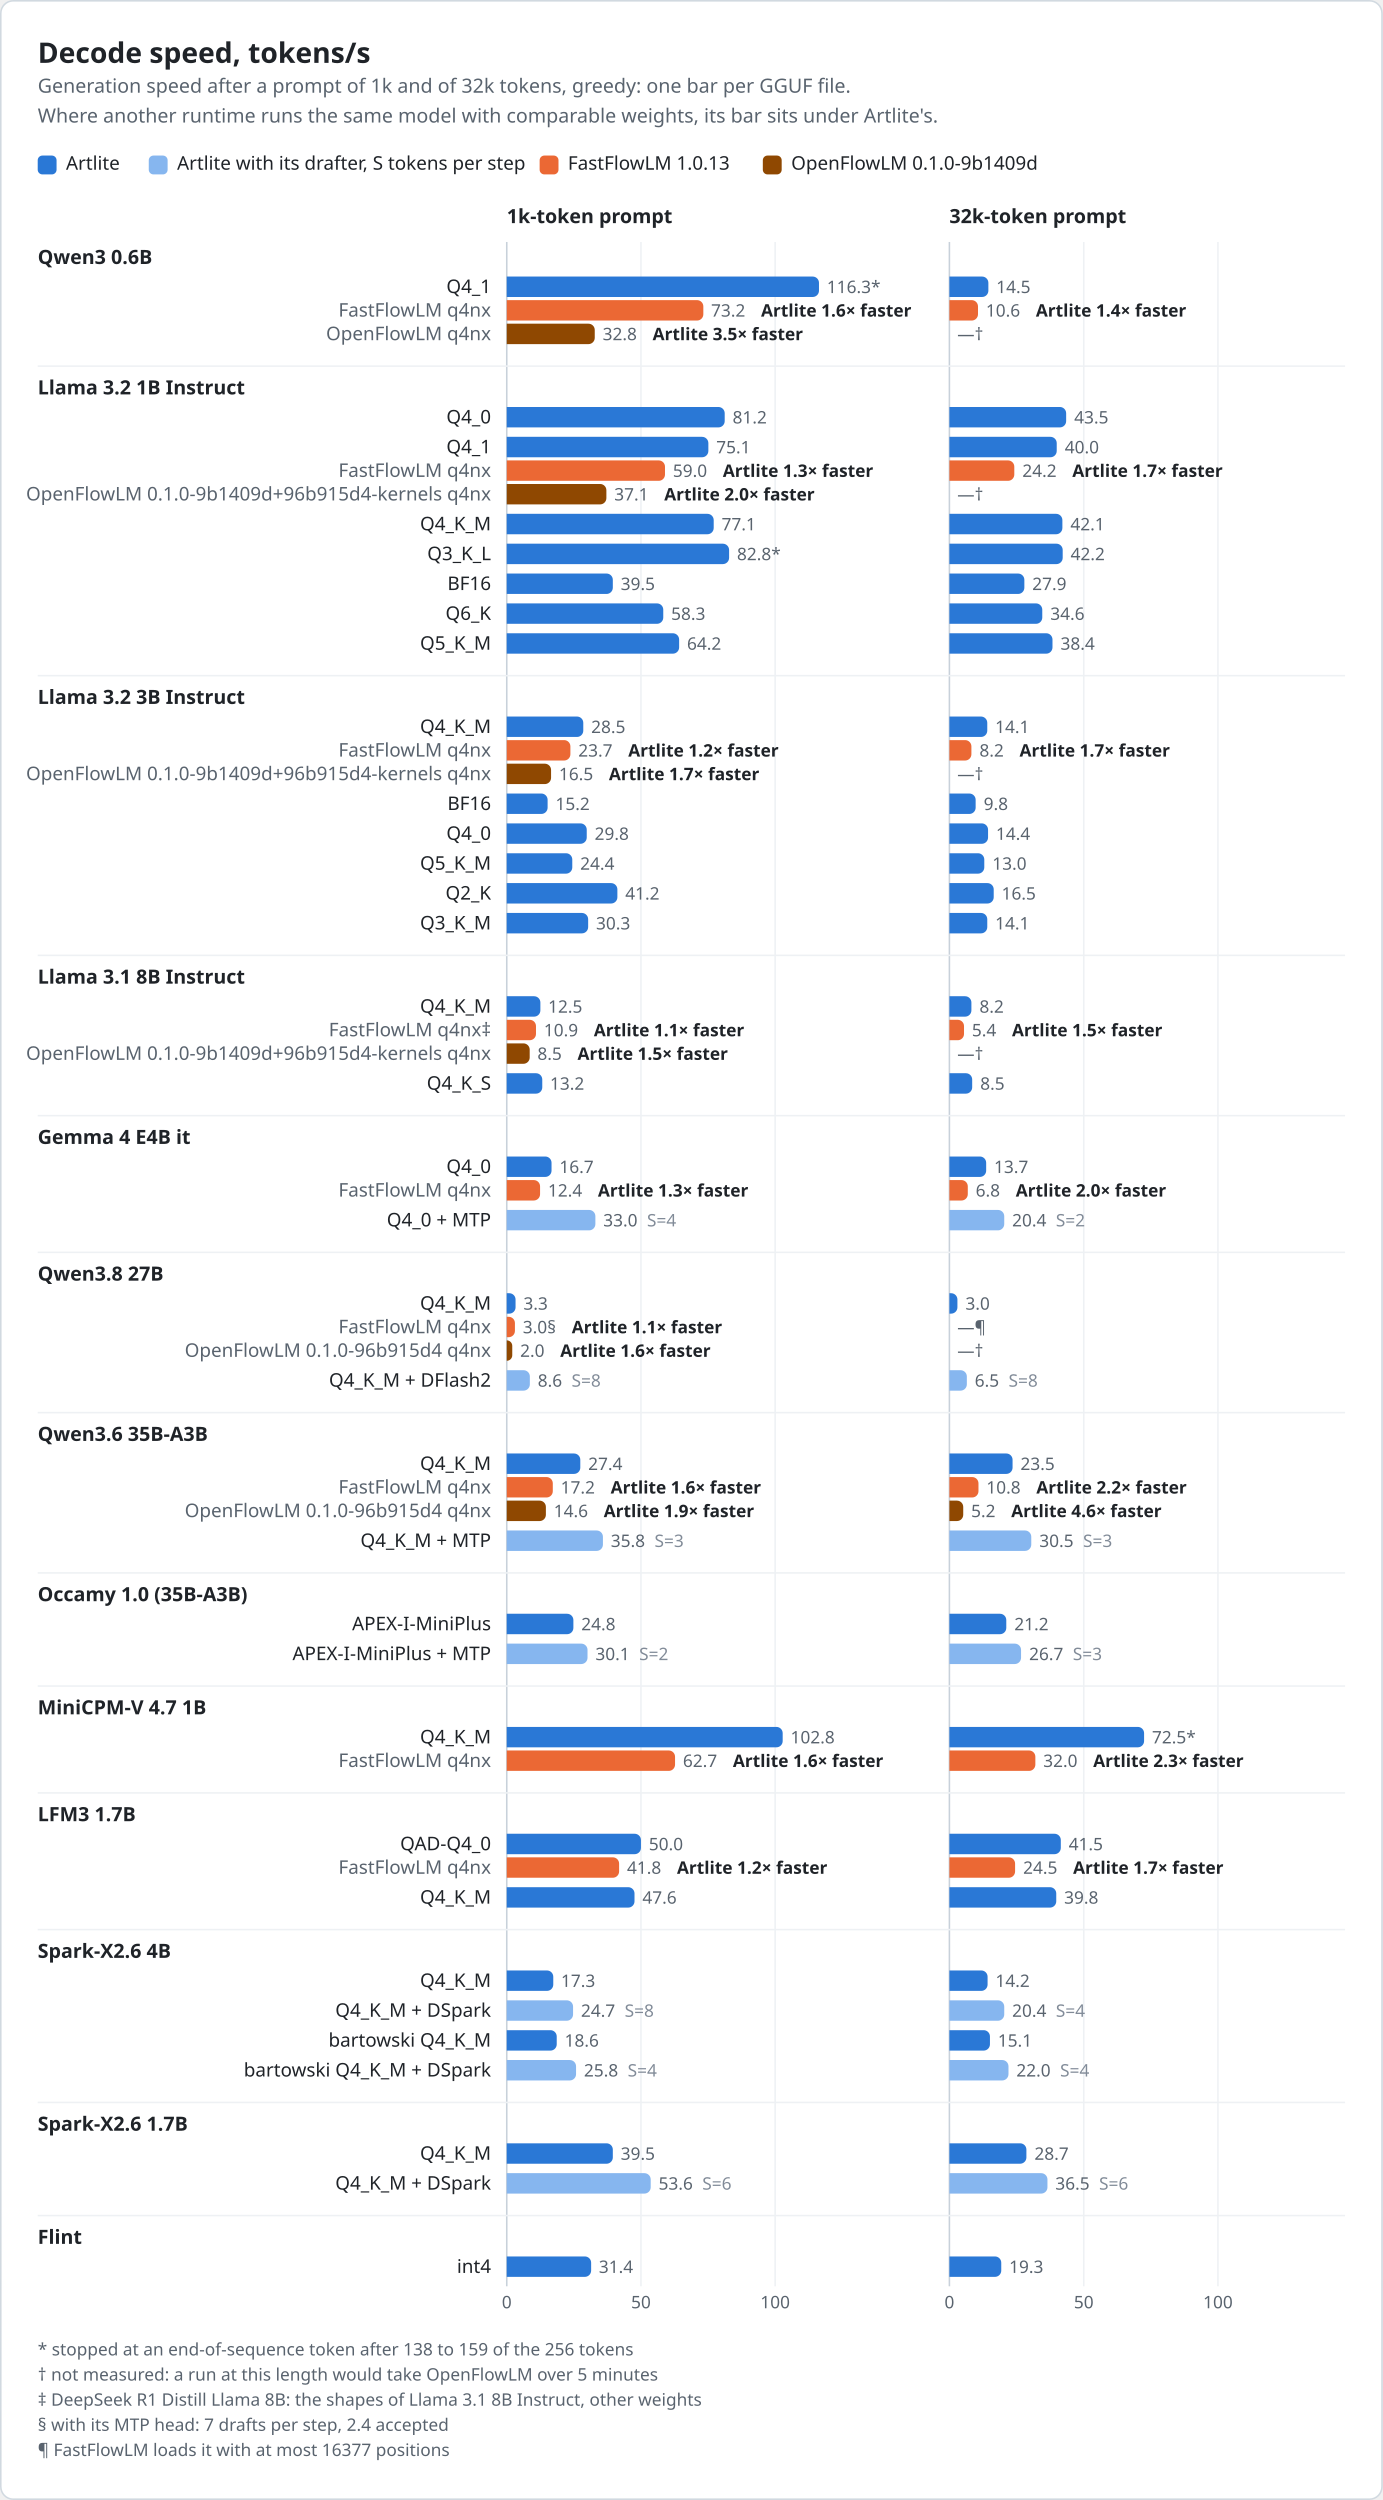
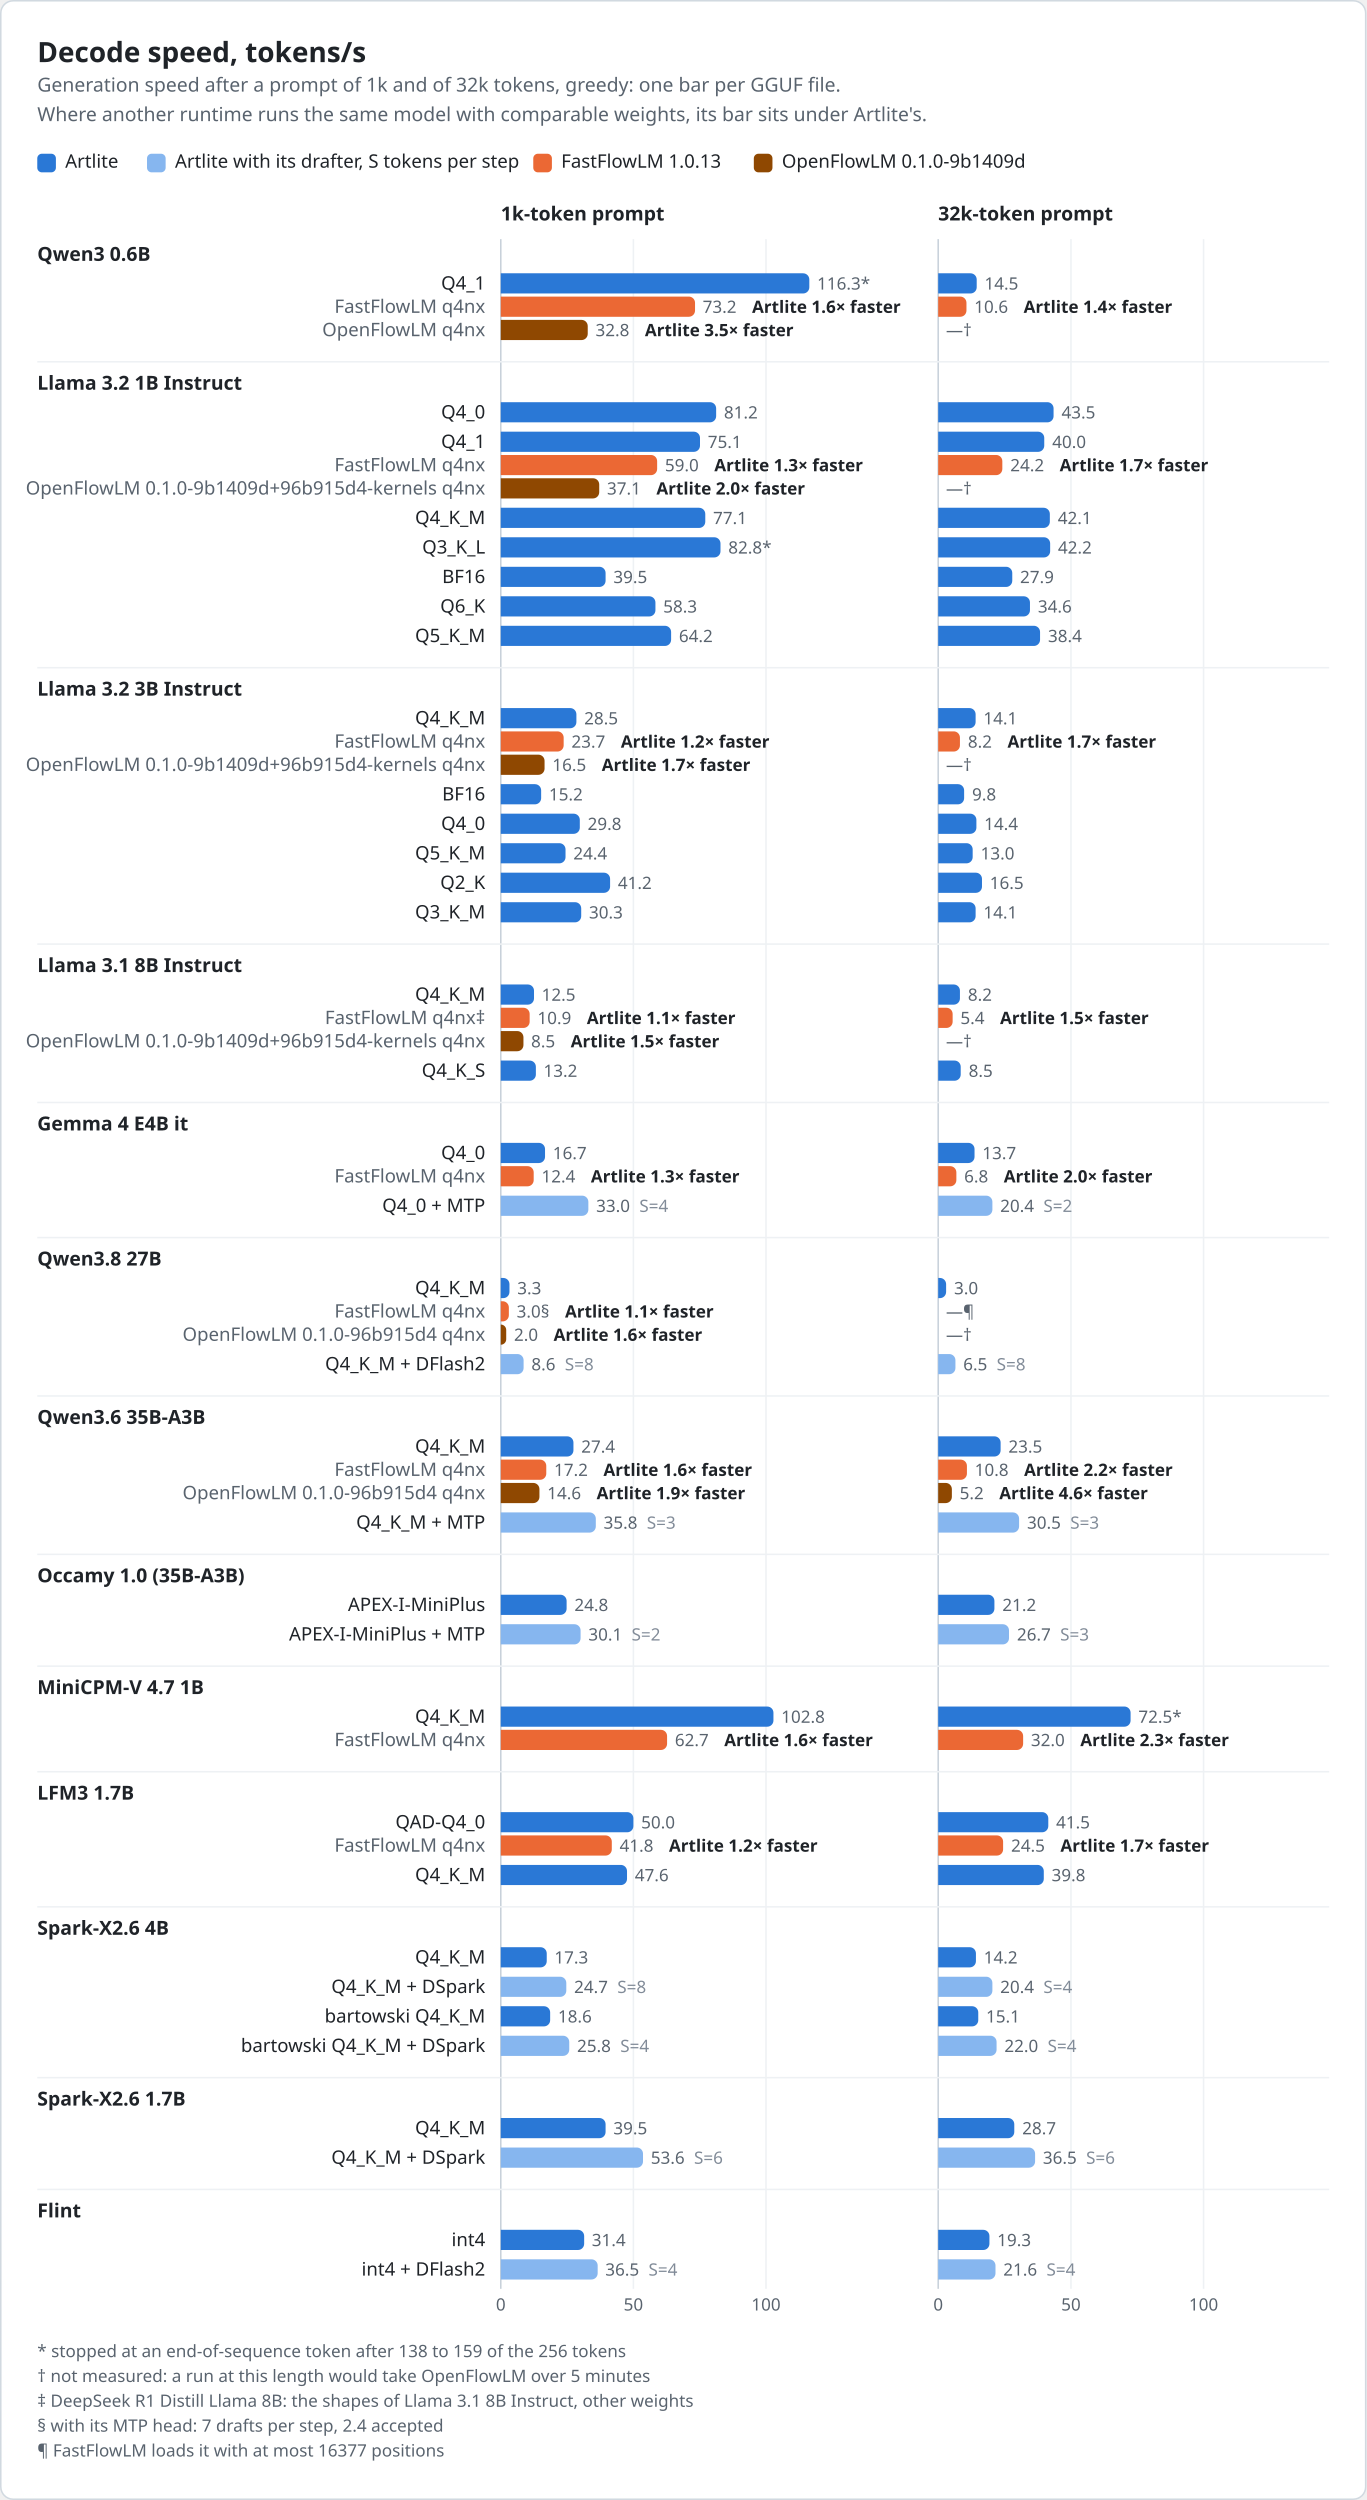
- <svg xmlns="http://www.w3.org/2000/svg" width="880" height="1591" viewBox="0 0 880 1591" role="img" aria-labelledby="t d">
+ <svg xmlns="http://www.w3.org/2000/svg" width="880" height="1610" viewBox="0 0 880 1610" role="img" aria-labelledby="t d">
  <style>text{font-family:-apple-system, BlinkMacSystemFont, "Segoe UI", "Noto Sans", Helvetica, Arial, sans-serif;font-size:11px;fill:#59636e;font-variant-numeric:tabular-nums}.title{font-size:18px;font-weight:600;fill:#1f2328}.sub{font-size:12.5px}.h{font-size:12.5px;font-weight:600;fill:#1f2328}.lbl{font-size:12px;fill:#1f2328}.lbl2{font-size:12px}.strong{font-weight:600;fill:#1f2328}.muted{fill:#818b98}.small{font-size:10px}.halo{paint-order:stroke;stroke:#ffffff;stroke-width:3px;stroke-linejoin:round}.grid{stroke:#eef1f4}.axis{stroke:#c8d1da}.guide{stroke:#d5dce3}.bracket{stroke:#59636e;fill:none}.ft{fill:#86b6ef}.detail{font-size:12px;font-weight:400;fill:#59636e}.tile{fill:#eef1f4;stroke:#59636e;stroke-width:1}.cut{stroke:#59636e;stroke-width:.75;fill:none}.f0{fill:#2a78d6}.l0{stroke:#2a78d6;stroke-width:2;fill:none;stroke-linejoin:round;stroke-linecap:round}.d0{fill:#2a78d6;stroke:#ffffff;stroke-width:1.5}.b0{fill:#2a78d6;fill-opacity:.16}.f1{fill:#eb6834}.l1{stroke:#eb6834;stroke-width:2;fill:none;stroke-linejoin:round;stroke-linecap:round}.d1{fill:#eb6834;stroke:#ffffff;stroke-width:1.5}.b1{fill:#eb6834;fill-opacity:.16}.f2{fill:#1baf7a}.l2{stroke:#1baf7a;stroke-width:2;fill:none;stroke-linejoin:round;stroke-linecap:round}.d2{fill:#1baf7a;stroke:#ffffff;stroke-width:1.5}.b2{fill:#1baf7a;fill-opacity:.16}.f3{fill:#8f4801}.l3{stroke:#8f4801;stroke-width:2;fill:none;stroke-linejoin:round;stroke-linecap:round}.d3{fill:#8f4801;stroke:#ffffff;stroke-width:1.5}.b3{fill:#8f4801;fill-opacity:.16}</style>
-   <rect x="0.5" y="0.5" width="879" height="1590" rx="8" fill="#ffffff" stroke="#d1d9e0" />
+   <rect x="0.5" y="0.5" width="879" height="1609" rx="8" fill="#ffffff" stroke="#d1d9e0" />
  <text x="24.0" y="40.0" class="title">Decode speed, tokens/s</text>
  <text x="24.0" y="59.0" class="sub">Generation speed after a prompt of 1k and of 32k tokens, greedy: one bar per GGUF file.</text>
  <text x="24.0" y="78.0" class="sub">Where another runtime runs the same model with comparable weights, its bar sits under Artlite's.</text>
  <rect x="24" y="99" width="12" height="12" rx="3" class="f0" />
  <text x="42.0" y="108.0" class="lbl">Artlite</text>
  <rect x="94.672" y="99" width="12" height="12" rx="3" class="ft" />
  <text x="112.7" y="108.0" class="lbl">Artlite with its drafter, S tokens per step</text>
  <rect x="343.424" y="99" width="12" height="12" rx="3" class="f1" />
  <text x="361.4" y="108.0" class="lbl">FastFlowLM 1.0.13</text>
  <rect x="485.46" y="99" width="12" height="12" rx="3" class="f3" />
  <text x="503.5" y="108.0" class="lbl">OpenFlowLM 0.1.0-9b1409d</text>
  <text x="322.5" y="142.0" class="h">1k-token prompt</text>
  <text x="604.2" y="142.0" class="h">32k-token prompt</text>
-   <line x1="322.5" y1="154.0" x2="322.5" y2="1455.0" class="axis" />
-   <text x="322.5" y="1469.0" text-anchor="middle">0</text>
-   <line x1="407.9" y1="154.0" x2="407.9" y2="1455.0" class="grid" />
-   <text x="407.9" y="1469.0" text-anchor="middle">50</text>
-   <line x1="493.3" y1="154.0" x2="493.3" y2="1455.0" class="grid" />
-   <text x="493.3" y="1469.0" text-anchor="middle">100</text>
-   <line x1="604.2" y1="154.0" x2="604.2" y2="1455.0" class="axis" />
-   <text x="604.2" y="1469.0" text-anchor="middle">0</text>
-   <line x1="689.7" y1="154.0" x2="689.7" y2="1455.0" class="grid" />
-   <text x="689.7" y="1469.0" text-anchor="middle">50</text>
-   <line x1="775.1" y1="154.0" x2="775.1" y2="1455.0" class="grid" />
-   <text x="775.1" y="1469.0" text-anchor="middle">100</text>
+   <line x1="322.5" y1="154.0" x2="322.5" y2="1474.0" class="axis" />
+   <text x="322.5" y="1488.0" text-anchor="middle">0</text>
+   <line x1="407.9" y1="154.0" x2="407.9" y2="1474.0" class="grid" />
+   <text x="407.9" y="1488.0" text-anchor="middle">50</text>
+   <line x1="493.3" y1="154.0" x2="493.3" y2="1474.0" class="grid" />
+   <text x="493.3" y="1488.0" text-anchor="middle">100</text>
+   <line x1="604.2" y1="154.0" x2="604.2" y2="1474.0" class="axis" />
+   <text x="604.2" y="1488.0" text-anchor="middle">0</text>
+   <line x1="689.7" y1="154.0" x2="689.7" y2="1474.0" class="grid" />
+   <text x="689.7" y="1488.0" text-anchor="middle">50</text>
+   <line x1="775.1" y1="154.0" x2="775.1" y2="1474.0" class="grid" />
+   <text x="775.1" y="1488.0" text-anchor="middle">100</text>
  <text x="24" y="168.0" class="h">Qwen3 0.6B</text>
  <text x="312.5" y="186.5" text-anchor="end" class="lbl">Q4_1</text>
  <path d="M322.5,176.0h194.7a4.0,4.0 0 0 1 4.0,4.0v5.0a4.0,4.0 0 0 1 -4.0,4.0h-194.7z" class="f0" />
  <text x="526.2" y="186.5">116.3*</text>
  <path d="M604.2,176.0h20.8a4.0,4.0 0 0 1 4.0,4.0v5.0a4.0,4.0 0 0 1 -4.0,4.0h-20.8z" class="f0" />
  <text x="634.0" y="186.5">14.5</text>
  <text x="312.5" y="201.5" text-anchor="end" class="lbl2">FastFlowLM q4nx</text>
  <path d="M322.5,191.0h121.1a4.0,4.0 0 0 1 4.0,4.0v5.0a4.0,4.0 0 0 1 -4.0,4.0h-121.1z" class="f1" />
  <text x="452.5" y="201.5">73.2<tspan dx="10" class="strong">Artlite 1.6× faster</tspan>
  </text>
  <path d="M604.2,191.0h14.2a4.0,4.0 0 0 1 4.0,4.0v5.0a4.0,4.0 0 0 1 -4.0,4.0h-14.2z" class="f1" />
  <text x="627.4" y="201.5">10.6<tspan dx="10" class="strong">Artlite 1.4× faster</tspan>
  </text>
  <text x="312.5" y="216.5" text-anchor="end" class="lbl2">OpenFlowLM q4nx</text>
  <path d="M322.5,206.0h52.0a4.0,4.0 0 0 1 4.0,4.0v5.0a4.0,4.0 0 0 1 -4.0,4.0h-52.0z" class="f3" />
  <text x="383.5" y="216.5">32.8<tspan dx="10" class="strong">Artlite 3.5× faster</tspan>
  </text>
  <text x="609.2" y="216.5">—†</text>
  <line x1="24" y1="233.0" x2="856" y2="233.0" class="grid" />
  <text x="24" y="251.0" class="h">Llama 3.2 1B Instruct</text>
  <text x="312.5" y="269.5" text-anchor="end" class="lbl">Q4_0</text>
  <path d="M322.5,259.0h134.7a4.0,4.0 0 0 1 4.0,4.0v5.0a4.0,4.0 0 0 1 -4.0,4.0h-134.7z" class="f0" />
  <text x="466.2" y="269.5">81.2</text>
  <path d="M604.2,259.0h70.3a4.0,4.0 0 0 1 4.0,4.0v5.0a4.0,4.0 0 0 1 -4.0,4.0h-70.3z" class="f0" />
  <text x="683.6" y="269.5">43.5</text>
  <text x="312.5" y="288.5" text-anchor="end" class="lbl">Q4_1</text>
  <path d="M322.5,278.0h124.3a4.0,4.0 0 0 1 4.0,4.0v5.0a4.0,4.0 0 0 1 -4.0,4.0h-124.3z" class="f0" />
  <text x="455.8" y="288.5">75.1</text>
  <path d="M604.2,278.0h64.3a4.0,4.0 0 0 1 4.0,4.0v5.0a4.0,4.0 0 0 1 -4.0,4.0h-64.3z" class="f0" />
  <text x="677.6" y="288.5">40.0</text>
  <text x="312.5" y="303.5" text-anchor="end" class="lbl2">FastFlowLM q4nx</text>
  <path d="M322.5,293.0h96.7a4.0,4.0 0 0 1 4.0,4.0v5.0a4.0,4.0 0 0 1 -4.0,4.0h-96.7z" class="f1" />
  <text x="428.2" y="303.5">59.0<tspan dx="10" class="strong">Artlite 1.3× faster</tspan>
  </text>
  <path d="M604.2,293.0h37.3a4.0,4.0 0 0 1 4.0,4.0v5.0a4.0,4.0 0 0 1 -4.0,4.0h-37.3z" class="f1" />
  <text x="650.6" y="303.5">24.2<tspan dx="10" class="strong">Artlite 1.7× faster</tspan>
  </text>
  <text x="312.5" y="318.5" text-anchor="end" class="lbl2">OpenFlowLM 0.1.0-9b1409d+96b915d4-kernels q4nx</text>
  <path d="M322.5,308.0h59.4a4.0,4.0 0 0 1 4.0,4.0v5.0a4.0,4.0 0 0 1 -4.0,4.0h-59.4z" class="f3" />
  <text x="390.9" y="318.5">37.1<tspan dx="10" class="strong">Artlite 2.0× faster</tspan>
  </text>
  <text x="609.2" y="318.5">—†</text>
  <text x="312.5" y="337.5" text-anchor="end" class="lbl">Q4_K_M</text>
  <path d="M322.5,327.0h127.7a4.0,4.0 0 0 1 4.0,4.0v5.0a4.0,4.0 0 0 1 -4.0,4.0h-127.7z" class="f0" />
  <text x="459.2" y="337.5">77.1</text>
  <path d="M604.2,327.0h67.9a4.0,4.0 0 0 1 4.0,4.0v5.0a4.0,4.0 0 0 1 -4.0,4.0h-67.9z" class="f0" />
  <text x="681.2" y="337.5">42.1</text>
  <text x="312.5" y="356.5" text-anchor="end" class="lbl">Q3_K_L</text>
  <path d="M322.5,346.0h137.5a4.0,4.0 0 0 1 4.0,4.0v5.0a4.0,4.0 0 0 1 -4.0,4.0h-137.5z" class="f0" />
  <text x="469.0" y="356.5">82.8*</text>
  <path d="M604.2,346.0h68.1a4.0,4.0 0 0 1 4.0,4.0v5.0a4.0,4.0 0 0 1 -4.0,4.0h-68.1z" class="f0" />
  <text x="681.3" y="356.5">42.2</text>
  <text x="312.5" y="375.5" text-anchor="end" class="lbl">BF16</text>
  <path d="M322.5,365.0h63.5a4.0,4.0 0 0 1 4.0,4.0v5.0a4.0,4.0 0 0 1 -4.0,4.0h-63.5z" class="f0" />
  <text x="395.0" y="375.5">39.5</text>
  <path d="M604.2,365.0h43.7a4.0,4.0 0 0 1 4.0,4.0v5.0a4.0,4.0 0 0 1 -4.0,4.0h-43.7z" class="f0" />
  <text x="656.9" y="375.5">27.9</text>
  <text x="312.5" y="394.5" text-anchor="end" class="lbl">Q6_K</text>
  <path d="M322.5,384.0h95.6a4.0,4.0 0 0 1 4.0,4.0v5.0a4.0,4.0 0 0 1 -4.0,4.0h-95.6z" class="f0" />
  <text x="427.1" y="394.5">58.3</text>
  <path d="M604.2,384.0h55.1a4.0,4.0 0 0 1 4.0,4.0v5.0a4.0,4.0 0 0 1 -4.0,4.0h-55.1z" class="f0" />
  <text x="668.4" y="394.5">34.6</text>
  <text x="312.5" y="413.5" text-anchor="end" class="lbl">Q5_K_M</text>
  <path d="M322.5,403.0h105.7a4.0,4.0 0 0 1 4.0,4.0v5.0a4.0,4.0 0 0 1 -4.0,4.0h-105.7z" class="f0" />
  <text x="437.2" y="413.5">64.2</text>
  <path d="M604.2,403.0h61.6a4.0,4.0 0 0 1 4.0,4.0v5.0a4.0,4.0 0 0 1 -4.0,4.0h-61.6z" class="f0" />
  <text x="674.9" y="413.5">38.4</text>
  <line x1="24" y1="430.0" x2="856" y2="430.0" class="grid" />
  <text x="24" y="448.0" class="h">Llama 3.2 3B Instruct</text>
  <text x="312.5" y="466.5" text-anchor="end" class="lbl">Q4_K_M</text>
  <path d="M322.5,456.0h44.7a4.0,4.0 0 0 1 4.0,4.0v5.0a4.0,4.0 0 0 1 -4.0,4.0h-44.7z" class="f0" />
  <text x="376.2" y="466.5">28.5</text>
  <path d="M604.2,456.0h20.1a4.0,4.0 0 0 1 4.0,4.0v5.0a4.0,4.0 0 0 1 -4.0,4.0h-20.1z" class="f0" />
  <text x="633.3" y="466.5">14.1</text>
  <text x="312.5" y="481.5" text-anchor="end" class="lbl2">FastFlowLM q4nx</text>
  <path d="M322.5,471.0h36.5a4.0,4.0 0 0 1 4.0,4.0v5.0a4.0,4.0 0 0 1 -4.0,4.0h-36.5z" class="f1" />
  <text x="368.0" y="481.5">23.7<tspan dx="10" class="strong">Artlite 1.2× faster</tspan>
  </text>
  <path d="M604.2,471.0h10.0a4.0,4.0 0 0 1 4.0,4.0v5.0a4.0,4.0 0 0 1 -4.0,4.0h-10.0z" class="f1" />
  <text x="623.3" y="481.5">8.2<tspan dx="10" class="strong">Artlite 1.7× faster</tspan>
  </text>
  <text x="312.5" y="496.5" text-anchor="end" class="lbl2">OpenFlowLM 0.1.0-9b1409d+96b915d4-kernels q4nx</text>
  <path d="M322.5,486.0h24.2a4.0,4.0 0 0 1 4.0,4.0v5.0a4.0,4.0 0 0 1 -4.0,4.0h-24.2z" class="f3" />
  <text x="355.7" y="496.5">16.5<tspan dx="10" class="strong">Artlite 1.7× faster</tspan>
  </text>
  <text x="609.2" y="496.5">—†</text>
  <text x="312.5" y="515.5" text-anchor="end" class="lbl">BF16</text>
  <path d="M322.5,505.0h22.0a4.0,4.0 0 0 1 4.0,4.0v5.0a4.0,4.0 0 0 1 -4.0,4.0h-22.0z" class="f0" />
  <text x="353.5" y="515.5">15.2</text>
  <path d="M604.2,505.0h12.7a4.0,4.0 0 0 1 4.0,4.0v5.0a4.0,4.0 0 0 1 -4.0,4.0h-12.7z" class="f0" />
  <text x="626.0" y="515.5">9.8</text>
  <text x="312.5" y="534.5" text-anchor="end" class="lbl">Q4_0</text>
  <path d="M322.5,524.0h46.9a4.0,4.0 0 0 1 4.0,4.0v5.0a4.0,4.0 0 0 1 -4.0,4.0h-46.9z" class="f0" />
  <text x="378.4" y="534.5">29.8</text>
  <path d="M604.2,524.0h20.6a4.0,4.0 0 0 1 4.0,4.0v5.0a4.0,4.0 0 0 1 -4.0,4.0h-20.6z" class="f0" />
  <text x="633.8" y="534.5">14.4</text>
  <text x="312.5" y="553.5" text-anchor="end" class="lbl">Q5_K_M</text>
  <path d="M322.5,543.0h37.7a4.0,4.0 0 0 1 4.0,4.0v5.0a4.0,4.0 0 0 1 -4.0,4.0h-37.7z" class="f0" />
  <text x="369.2" y="553.5">24.4</text>
  <path d="M604.2,543.0h18.2a4.0,4.0 0 0 1 4.0,4.0v5.0a4.0,4.0 0 0 1 -4.0,4.0h-18.2z" class="f0" />
  <text x="631.5" y="553.5">13.0</text>
  <text x="312.5" y="572.5" text-anchor="end" class="lbl">Q2_K</text>
  <path d="M322.5,562.0h66.4a4.0,4.0 0 0 1 4.0,4.0v5.0a4.0,4.0 0 0 1 -4.0,4.0h-66.4z" class="f0" />
  <text x="397.9" y="572.5">41.2</text>
  <path d="M604.2,562.0h24.2a4.0,4.0 0 0 1 4.0,4.0v5.0a4.0,4.0 0 0 1 -4.0,4.0h-24.2z" class="f0" />
  <text x="637.4" y="572.5">16.5</text>
  <text x="312.5" y="591.5" text-anchor="end" class="lbl">Q3_K_M</text>
  <path d="M322.5,581.0h47.8a4.0,4.0 0 0 1 4.0,4.0v5.0a4.0,4.0 0 0 1 -4.0,4.0h-47.8z" class="f0" />
  <text x="379.3" y="591.5">30.3</text>
  <path d="M604.2,581.0h20.1a4.0,4.0 0 0 1 4.0,4.0v5.0a4.0,4.0 0 0 1 -4.0,4.0h-20.1z" class="f0" />
  <text x="633.3" y="591.5">14.1</text>
  <line x1="24" y1="608.0" x2="856" y2="608.0" class="grid" />
  <text x="24" y="626.0" class="h">Llama 3.1 8B Instruct</text>
  <text x="312.5" y="644.5" text-anchor="end" class="lbl">Q4_K_M</text>
  <path d="M322.5,634.0h17.4a4.0,4.0 0 0 1 4.0,4.0v5.0a4.0,4.0 0 0 1 -4.0,4.0h-17.4z" class="f0" />
  <text x="348.8" y="644.5">12.5</text>
  <path d="M604.2,634.0h10.0a4.0,4.0 0 0 1 4.0,4.0v5.0a4.0,4.0 0 0 1 -4.0,4.0h-10.0z" class="f0" />
  <text x="623.3" y="644.5">8.2</text>
  <text x="312.5" y="659.5" text-anchor="end" class="lbl2">FastFlowLM q4nx‡</text>
  <path d="M322.5,649.0h14.6a4.0,4.0 0 0 1 4.0,4.0v5.0a4.0,4.0 0 0 1 -4.0,4.0h-14.6z" class="f1" />
  <text x="346.1" y="659.5">10.9<tspan dx="10" class="strong">Artlite 1.1× faster</tspan>
  </text>
  <path d="M604.2,649.0h5.3a4.0,4.0 0 0 1 4.0,4.0v5.0a4.0,4.0 0 0 1 -4.0,4.0h-5.3z" class="f1" />
  <text x="618.5" y="659.5">5.4<tspan dx="10" class="strong">Artlite 1.5× faster</tspan>
  </text>
  <text x="312.5" y="674.5" text-anchor="end" class="lbl2">OpenFlowLM 0.1.0-9b1409d+96b915d4-kernels q4nx</text>
  <path d="M322.5,664.0h10.6a4.0,4.0 0 0 1 4.0,4.0v5.0a4.0,4.0 0 0 1 -4.0,4.0h-10.6z" class="f3" />
  <text x="342.0" y="674.5">8.5<tspan dx="10" class="strong">Artlite 1.5× faster</tspan>
  </text>
  <text x="609.2" y="674.5">—†</text>
  <text x="312.5" y="693.5" text-anchor="end" class="lbl">Q4_K_S</text>
  <path d="M322.5,683.0h18.6a4.0,4.0 0 0 1 4.0,4.0v5.0a4.0,4.0 0 0 1 -4.0,4.0h-18.6z" class="f0" />
  <text x="350.0" y="693.5">13.2</text>
  <path d="M604.2,683.0h10.5a4.0,4.0 0 0 1 4.0,4.0v5.0a4.0,4.0 0 0 1 -4.0,4.0h-10.5z" class="f0" />
  <text x="623.8" y="693.5">8.5</text>
  <line x1="24" y1="710.0" x2="856" y2="710.0" class="grid" />
  <text x="24" y="728.0" class="h">Gemma 4 E4B it</text>
  <text x="312.5" y="746.5" text-anchor="end" class="lbl">Q4_0</text>
  <path d="M322.5,736.0h24.5a4.0,4.0 0 0 1 4.0,4.0v5.0a4.0,4.0 0 0 1 -4.0,4.0h-24.5z" class="f0" />
  <text x="356.0" y="746.5">16.7</text>
  <path d="M604.2,736.0h19.4a4.0,4.0 0 0 1 4.0,4.0v5.0a4.0,4.0 0 0 1 -4.0,4.0h-19.4z" class="f0" />
  <text x="632.6" y="746.5">13.7</text>
  <text x="312.5" y="761.5" text-anchor="end" class="lbl2">FastFlowLM q4nx</text>
  <path d="M322.5,751.0h17.2a4.0,4.0 0 0 1 4.0,4.0v5.0a4.0,4.0 0 0 1 -4.0,4.0h-17.2z" class="f1" />
  <text x="348.7" y="761.5">12.4<tspan dx="10" class="strong">Artlite 1.3× faster</tspan>
  </text>
  <path d="M604.2,751.0h7.7a4.0,4.0 0 0 1 4.0,4.0v5.0a4.0,4.0 0 0 1 -4.0,4.0h-7.7z" class="f1" />
  <text x="620.9" y="761.5">6.8<tspan dx="10" class="strong">Artlite 2.0× faster</tspan>
  </text>
  <text x="312.5" y="780.5" text-anchor="end" class="lbl">Q4_0 + MTP</text>
  <path d="M322.5,770.0h52.4a4.0,4.0 0 0 1 4.0,4.0v5.0a4.0,4.0 0 0 1 -4.0,4.0h-52.4z" class="ft" />
  <text x="383.9" y="780.5">33.0<tspan dx="6" class="muted">S=4</tspan>
  </text>
  <path d="M604.2,770.0h30.9a4.0,4.0 0 0 1 4.0,4.0v5.0a4.0,4.0 0 0 1 -4.0,4.0h-30.9z" class="ft" />
  <text x="644.1" y="780.5">20.4<tspan dx="6" class="muted">S=2</tspan>
  </text>
  <line x1="24" y1="797.0" x2="856" y2="797.0" class="grid" />
  <text x="24" y="815.0" class="h">Qwen3.8 27B</text>
  <text x="312.5" y="833.5" text-anchor="end" class="lbl">Q4_K_M</text>
  <path d="M322.5,823.0h1.6a4.0,4.0 0 0 1 4.0,4.0v5.0a4.0,4.0 0 0 1 -4.0,4.0h-1.6z" class="f0" />
  <text x="333.1" y="833.5">3.3</text>
  <path d="M604.2,823.0h1.1a4.0,4.0 0 0 1 4.0,4.0v5.0a4.0,4.0 0 0 1 -4.0,4.0h-1.1z" class="f0" />
  <text x="614.4" y="833.5">3.0</text>
  <text x="312.5" y="848.5" text-anchor="end" class="lbl2">FastFlowLM q4nx</text>
  <path d="M322.5,838.0h1.2a4.0,4.0 0 0 1 4.0,4.0v5.0a4.0,4.0 0 0 1 -4.0,4.0h-1.2z" class="f1" />
  <text x="332.7" y="848.5">3.0§<tspan dx="10" class="strong">Artlite 1.1× faster</tspan>
  </text>
  <text x="609.2" y="848.5">—¶</text>
  <text x="312.5" y="863.5" text-anchor="end" class="lbl2">OpenFlowLM 0.1.0-96b915d4 q4nx</text>
  <path d="M322.5,853.0h0.0a3.503,3.503 0 0 1 3.503,3.503v6.0a3.503,3.503 0 0 1 -3.503,3.503h0.0z" class="f3" />
  <text x="331.0" y="863.5">2.0<tspan dx="10" class="strong">Artlite 1.6× faster</tspan>
  </text>
  <text x="609.2" y="863.5">—†</text>
  <text x="312.5" y="882.5" text-anchor="end" class="lbl">Q4_K_M + DFlash2</text>
  <path d="M322.5,872.0h10.7a4.0,4.0 0 0 1 4.0,4.0v5.0a4.0,4.0 0 0 1 -4.0,4.0h-10.7z" class="ft" />
  <text x="342.2" y="882.5">8.6<tspan dx="6" class="muted">S=8</tspan>
  </text>
  <path d="M604.2,872.0h7.1a4.0,4.0 0 0 1 4.0,4.0v5.0a4.0,4.0 0 0 1 -4.0,4.0h-7.1z" class="ft" />
  <text x="620.3" y="882.5">6.5<tspan dx="6" class="muted">S=8</tspan>
  </text>
  <line x1="24" y1="899.0" x2="856" y2="899.0" class="grid" />
  <text x="24" y="917.0" class="h">Qwen3.6 35B-A3B</text>
  <text x="312.5" y="935.5" text-anchor="end" class="lbl">Q4_K_M</text>
  <path d="M322.5,925.0h42.8a4.0,4.0 0 0 1 4.0,4.0v5.0a4.0,4.0 0 0 1 -4.0,4.0h-42.8z" class="f0" />
  <text x="374.3" y="935.5">27.4</text>
  <path d="M604.2,925.0h36.2a4.0,4.0 0 0 1 4.0,4.0v5.0a4.0,4.0 0 0 1 -4.0,4.0h-36.2z" class="f0" />
  <text x="649.4" y="935.5">23.5</text>
  <text x="312.5" y="950.5" text-anchor="end" class="lbl2">FastFlowLM q4nx</text>
  <path d="M322.5,940.0h25.3a4.0,4.0 0 0 1 4.0,4.0v5.0a4.0,4.0 0 0 1 -4.0,4.0h-25.3z" class="f1" />
  <text x="356.8" y="950.5">17.2<tspan dx="10" class="strong">Artlite 1.6× faster</tspan>
  </text>
  <path d="M604.2,940.0h14.5a4.0,4.0 0 0 1 4.0,4.0v5.0a4.0,4.0 0 0 1 -4.0,4.0h-14.5z" class="f1" />
  <text x="627.7" y="950.5">10.8<tspan dx="10" class="strong">Artlite 2.2× faster</tspan>
  </text>
  <text x="312.5" y="965.5" text-anchor="end" class="lbl2">OpenFlowLM 0.1.0-96b915d4 q4nx</text>
  <path d="M322.5,955.0h20.9a4.0,4.0 0 0 1 4.0,4.0v5.0a4.0,4.0 0 0 1 -4.0,4.0h-20.9z" class="f3" />
  <text x="352.4" y="965.5">14.6<tspan dx="10" class="strong">Artlite 1.9× faster</tspan>
  </text>
  <path d="M604.2,955.0h4.8a4.0,4.0 0 0 1 4.0,4.0v5.0a4.0,4.0 0 0 1 -4.0,4.0h-4.8z" class="f3" />
  <text x="618.0" y="965.5">5.2<tspan dx="10" class="strong">Artlite 4.6× faster</tspan>
  </text>
  <text x="312.5" y="984.5" text-anchor="end" class="lbl">Q4_K_M + MTP</text>
  <path d="M322.5,974.0h57.2a4.0,4.0 0 0 1 4.0,4.0v5.0a4.0,4.0 0 0 1 -4.0,4.0h-57.2z" class="ft" />
  <text x="388.7" y="984.5">35.8<tspan dx="6" class="muted">S=3</tspan>
  </text>
  <path d="M604.2,974.0h48.1a4.0,4.0 0 0 1 4.0,4.0v5.0a4.0,4.0 0 0 1 -4.0,4.0h-48.1z" class="ft" />
  <text x="661.4" y="984.5">30.5<tspan dx="6" class="muted">S=3</tspan>
  </text>
  <line x1="24" y1="1001.0" x2="856" y2="1001.0" class="grid" />
  <text x="24" y="1019.0" class="h">Occamy 1.0 (35B-A3B)</text>
  <text x="312.5" y="1037.5" text-anchor="end" class="lbl">APEX-I-MiniPlus</text>
  <path d="M322.5,1027.0h38.4a4.0,4.0 0 0 1 4.0,4.0v5.0a4.0,4.0 0 0 1 -4.0,4.0h-38.4z" class="f0" />
  <text x="369.9" y="1037.5">24.8</text>
  <path d="M604.2,1027.0h32.2a4.0,4.0 0 0 1 4.0,4.0v5.0a4.0,4.0 0 0 1 -4.0,4.0h-32.2z" class="f0" />
  <text x="645.5" y="1037.5">21.2</text>
  <text x="312.5" y="1056.5" text-anchor="end" class="lbl">APEX-I-MiniPlus + MTP</text>
  <path d="M322.5,1046.0h47.4a4.0,4.0 0 0 1 4.0,4.0v5.0a4.0,4.0 0 0 1 -4.0,4.0h-47.4z" class="ft" />
  <text x="378.9" y="1056.5">30.1<tspan dx="6" class="muted">S=2</tspan>
  </text>
  <path d="M604.2,1046.0h41.6a4.0,4.0 0 0 1 4.0,4.0v5.0a4.0,4.0 0 0 1 -4.0,4.0h-41.6z" class="ft" />
  <text x="654.9" y="1056.5">26.7<tspan dx="6" class="muted">S=3</tspan>
  </text>
  <line x1="24" y1="1073.0" x2="856" y2="1073.0" class="grid" />
  <text x="24" y="1091.0" class="h">MiniCPM-V 4.7 1B</text>
  <text x="312.5" y="1109.5" text-anchor="end" class="lbl">Q4_K_M</text>
  <path d="M322.5,1099.0h171.6a4.0,4.0 0 0 1 4.0,4.0v5.0a4.0,4.0 0 0 1 -4.0,4.0h-171.6z" class="f0" />
  <text x="503.1" y="1109.5">102.8</text>
  <path d="M604.2,1099.0h119.9a4.0,4.0 0 0 1 4.0,4.0v5.0a4.0,4.0 0 0 1 -4.0,4.0h-119.9z" class="f0" />
  <text x="733.1" y="1109.5">72.5*</text>
  <text x="312.5" y="1124.5" text-anchor="end" class="lbl2">FastFlowLM q4nx</text>
  <path d="M322.5,1114.0h103.1a4.0,4.0 0 0 1 4.0,4.0v5.0a4.0,4.0 0 0 1 -4.0,4.0h-103.1z" class="f1" />
  <text x="434.6" y="1124.5">62.7<tspan dx="10" class="strong">Artlite 1.6× faster</tspan>
  </text>
  <path d="M604.2,1114.0h50.7a4.0,4.0 0 0 1 4.0,4.0v5.0a4.0,4.0 0 0 1 -4.0,4.0h-50.7z" class="f1" />
  <text x="663.9" y="1124.5">32.0<tspan dx="10" class="strong">Artlite 2.3× faster</tspan>
  </text>
  <line x1="24" y1="1141.0" x2="856" y2="1141.0" class="grid" />
  <text x="24" y="1159.0" class="h">LFM3 1.7B</text>
  <text x="312.5" y="1177.5" text-anchor="end" class="lbl">QAD-Q4_0</text>
  <path d="M322.5,1167.0h81.4a4.0,4.0 0 0 1 4.0,4.0v5.0a4.0,4.0 0 0 1 -4.0,4.0h-81.4z" class="f0" />
  <text x="412.9" y="1177.5">50.0</text>
  <path d="M604.2,1167.0h66.9a4.0,4.0 0 0 1 4.0,4.0v5.0a4.0,4.0 0 0 1 -4.0,4.0h-66.9z" class="f0" />
  <text x="680.1" y="1177.5">41.5</text>
  <text x="312.5" y="1192.5" text-anchor="end" class="lbl2">FastFlowLM q4nx</text>
  <path d="M322.5,1182.0h67.5a4.0,4.0 0 0 1 4.0,4.0v5.0a4.0,4.0 0 0 1 -4.0,4.0h-67.5z" class="f1" />
  <text x="399.0" y="1192.5">41.8<tspan dx="10" class="strong">Artlite 1.2× faster</tspan>
  </text>
  <path d="M604.2,1182.0h37.8a4.0,4.0 0 0 1 4.0,4.0v5.0a4.0,4.0 0 0 1 -4.0,4.0h-37.8z" class="f1" />
  <text x="651.1" y="1192.5">24.5<tspan dx="10" class="strong">Artlite 1.7× faster</tspan>
  </text>
  <text x="312.5" y="1211.5" text-anchor="end" class="lbl">Q4_K_M</text>
  <path d="M322.5,1201.0h77.3a4.0,4.0 0 0 1 4.0,4.0v5.0a4.0,4.0 0 0 1 -4.0,4.0h-77.3z" class="f0" />
  <text x="408.8" y="1211.5">47.6</text>
  <path d="M604.2,1201.0h64.0a4.0,4.0 0 0 1 4.0,4.0v5.0a4.0,4.0 0 0 1 -4.0,4.0h-64.0z" class="f0" />
  <text x="677.2" y="1211.5">39.8</text>
  <line x1="24" y1="1228.0" x2="856" y2="1228.0" class="grid" />
  <text x="24" y="1246.0" class="h">Spark-X2.6 4B</text>
  <text x="312.5" y="1264.5" text-anchor="end" class="lbl">Q4_K_M</text>
  <path d="M322.5,1254.0h25.6a4.0,4.0 0 0 1 4.0,4.0v5.0a4.0,4.0 0 0 1 -4.0,4.0h-25.6z" class="f0" />
  <text x="357.0" y="1264.5">17.3</text>
  <path d="M604.2,1254.0h20.3a4.0,4.0 0 0 1 4.0,4.0v5.0a4.0,4.0 0 0 1 -4.0,4.0h-20.3z" class="f0" />
  <text x="633.5" y="1264.5">14.2</text>
  <text x="312.5" y="1283.5" text-anchor="end" class="lbl">Q4_K_M + DSpark</text>
  <path d="M322.5,1273.0h38.2a4.0,4.0 0 0 1 4.0,4.0v5.0a4.0,4.0 0 0 1 -4.0,4.0h-38.2z" class="ft" />
  <text x="369.7" y="1283.5">24.7<tspan dx="6" class="muted">S=8</tspan>
  </text>
  <path d="M604.2,1273.0h30.9a4.0,4.0 0 0 1 4.0,4.0v5.0a4.0,4.0 0 0 1 -4.0,4.0h-30.9z" class="ft" />
  <text x="644.1" y="1283.5">20.4<tspan dx="6" class="muted">S=4</tspan>
  </text>
  <text x="312.5" y="1302.5" text-anchor="end" class="lbl">bartowski Q4_K_M</text>
  <path d="M322.5,1292.0h27.8a4.0,4.0 0 0 1 4.0,4.0v5.0a4.0,4.0 0 0 1 -4.0,4.0h-27.8z" class="f0" />
  <text x="359.3" y="1302.5">18.6</text>
  <path d="M604.2,1292.0h21.8a4.0,4.0 0 0 1 4.0,4.0v5.0a4.0,4.0 0 0 1 -4.0,4.0h-21.8z" class="f0" />
  <text x="635.0" y="1302.5">15.1</text>
  <text x="312.5" y="1321.5" text-anchor="end" class="lbl">bartowski Q4_K_M + DSpark</text>
  <path d="M322.5,1311.0h40.1a4.0,4.0 0 0 1 4.0,4.0v5.0a4.0,4.0 0 0 1 -4.0,4.0h-40.1z" class="ft" />
  <text x="371.6" y="1321.5">25.8<tspan dx="6" class="muted">S=4</tspan>
  </text>
  <path d="M604.2,1311.0h33.6a4.0,4.0 0 0 1 4.0,4.0v5.0a4.0,4.0 0 0 1 -4.0,4.0h-33.6z" class="ft" />
  <text x="646.8" y="1321.5">22.0<tspan dx="6" class="muted">S=4</tspan>
  </text>
  <line x1="24" y1="1338.0" x2="856" y2="1338.0" class="grid" />
  <text x="24" y="1356.0" class="h">Spark-X2.6 1.7B</text>
  <text x="312.5" y="1374.5" text-anchor="end" class="lbl">Q4_K_M</text>
  <path d="M322.5,1364.0h63.5a4.0,4.0 0 0 1 4.0,4.0v5.0a4.0,4.0 0 0 1 -4.0,4.0h-63.5z" class="f0" />
  <text x="395.0" y="1374.5">39.5</text>
  <path d="M604.2,1364.0h45.0a4.0,4.0 0 0 1 4.0,4.0v5.0a4.0,4.0 0 0 1 -4.0,4.0h-45.0z" class="f0" />
  <text x="658.3" y="1374.5">28.7</text>
  <text x="312.5" y="1393.5" text-anchor="end" class="lbl">Q4_K_M + DSpark</text>
  <path d="M322.5,1383.0h87.6a4.0,4.0 0 0 1 4.0,4.0v5.0a4.0,4.0 0 0 1 -4.0,4.0h-87.6z" class="ft" />
  <text x="419.1" y="1393.5">53.6<tspan dx="6" class="muted">S=6</tspan>
  </text>
  <path d="M604.2,1383.0h58.4a4.0,4.0 0 0 1 4.0,4.0v5.0a4.0,4.0 0 0 1 -4.0,4.0h-58.4z" class="ft" />
  <text x="671.6" y="1393.5">36.5<tspan dx="6" class="muted">S=6</tspan>
  </text>
  <line x1="24" y1="1410.0" x2="856" y2="1410.0" class="grid" />
  <text x="24" y="1428.0" class="h">Flint</text>
  <text x="312.5" y="1446.5" text-anchor="end" class="lbl">int4</text>
  <path d="M322.5,1436.0h49.7a4.0,4.0 0 0 1 4.0,4.0v5.0a4.0,4.0 0 0 1 -4.0,4.0h-49.7z" class="f0" />
  <text x="381.1" y="1446.5">31.4</text>
  <path d="M604.2,1436.0h29.0a4.0,4.0 0 0 1 4.0,4.0v5.0a4.0,4.0 0 0 1 -4.0,4.0h-29.0z" class="f0" />
  <text x="642.2" y="1446.5">19.3</text>
-   <text x="24.0" y="1499.0">* stopped at an end-of-sequence token after 138 to 159 of the 256 tokens</text>
-   <text x="24.0" y="1515.0">† not measured: a run at this length would take OpenFlowLM over 5 minutes</text>
-   <text x="24.0" y="1531.0">‡ DeepSeek R1 Distill Llama 8B: the shapes of Llama 3.1 8B Instruct, other weights</text>
-   <text x="24.0" y="1547.0">§ with its MTP head: 7 drafts per step, 2.4 accepted</text>
-   <text x="24.0" y="1563.0">¶ FastFlowLM loads it with at most 16377 positions</text>
+   <text x="312.5" y="1465.5" text-anchor="end" class="lbl">int4 + DFlash2</text>
+   <path d="M322.5,1455.0h58.4a4.0,4.0 0 0 1 4.0,4.0v5.0a4.0,4.0 0 0 1 -4.0,4.0h-58.4z" class="ft" />
+   <text x="389.8" y="1465.5">36.5<tspan dx="6" class="muted">S=4</tspan>
+   </text>
+   <path d="M604.2,1455.0h32.9a4.0,4.0 0 0 1 4.0,4.0v5.0a4.0,4.0 0 0 1 -4.0,4.0h-32.9z" class="ft" />
+   <text x="646.1" y="1465.5">21.6<tspan dx="6" class="muted">S=4</tspan>
+   </text>
+   <text x="24.0" y="1518.0">* stopped at an end-of-sequence token after 138 to 159 of the 256 tokens</text>
+   <text x="24.0" y="1534.0">† not measured: a run at this length would take OpenFlowLM over 5 minutes</text>
+   <text x="24.0" y="1550.0">‡ DeepSeek R1 Distill Llama 8B: the shapes of Llama 3.1 8B Instruct, other weights</text>
+   <text x="24.0" y="1566.0">§ with its MTP head: 7 drafts per step, 2.4 accepted</text>
+   <text x="24.0" y="1582.0">¶ FastFlowLM loads it with at most 16377 positions</text>
</svg>
